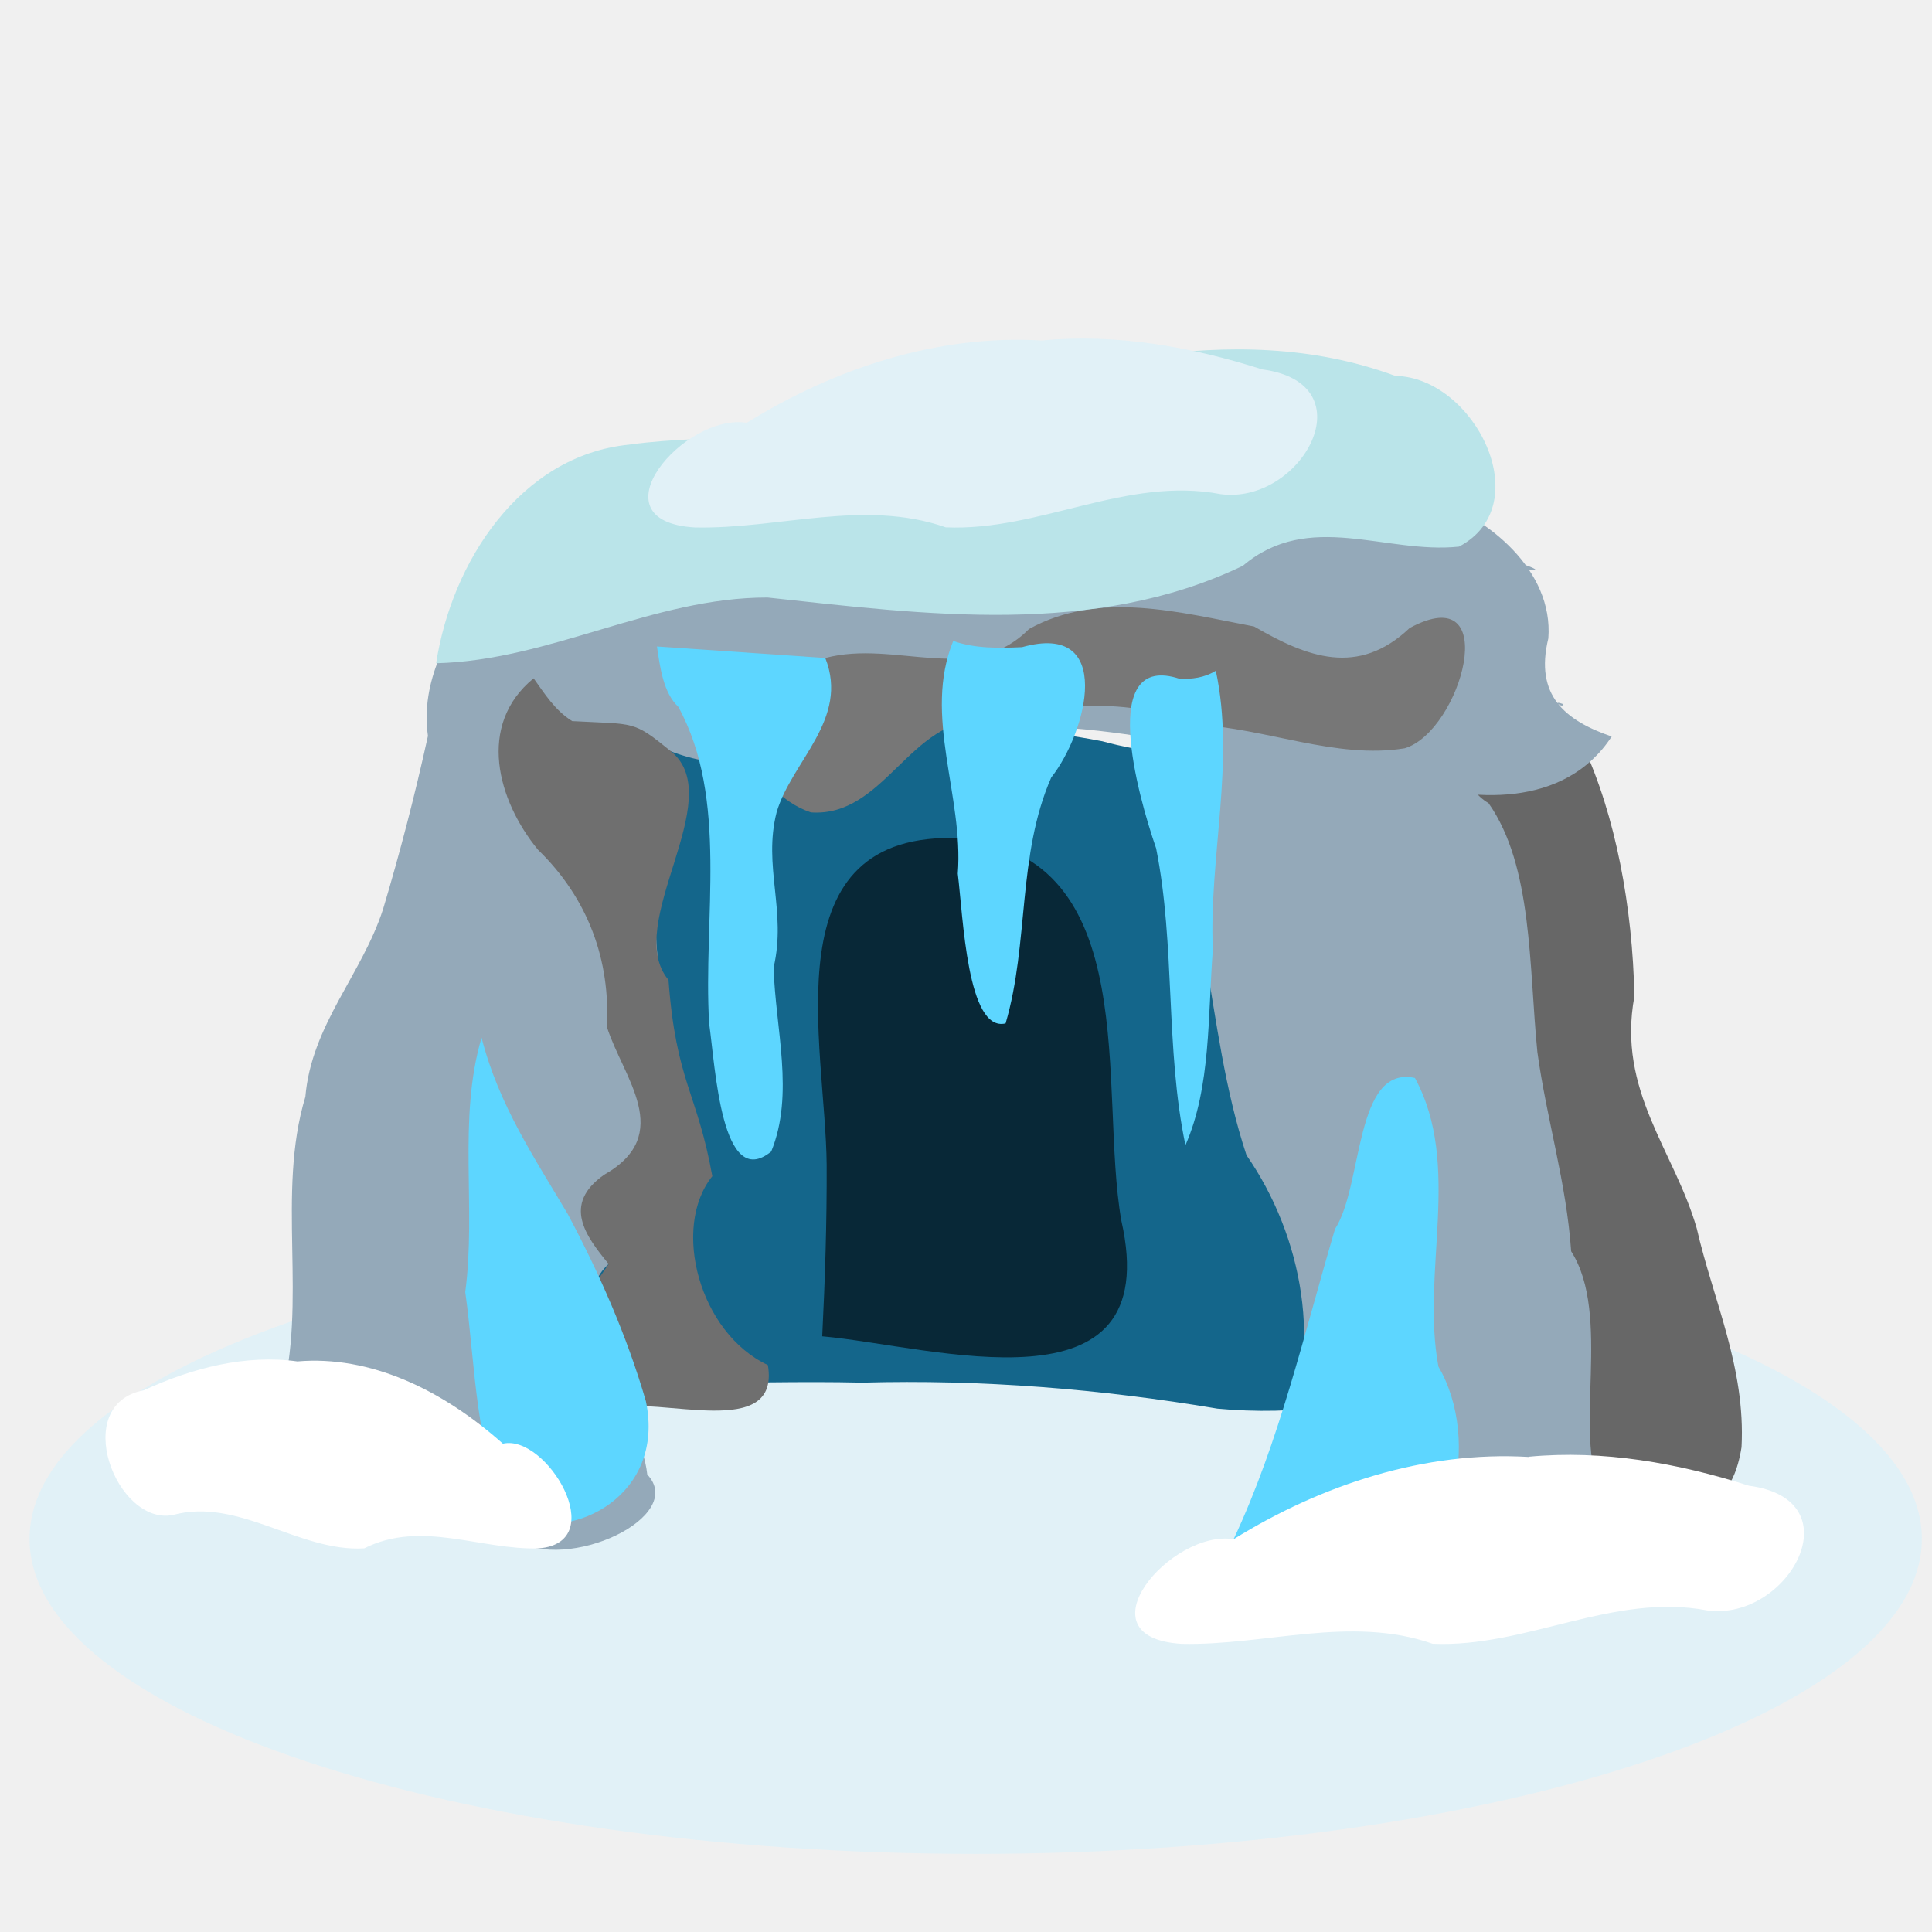
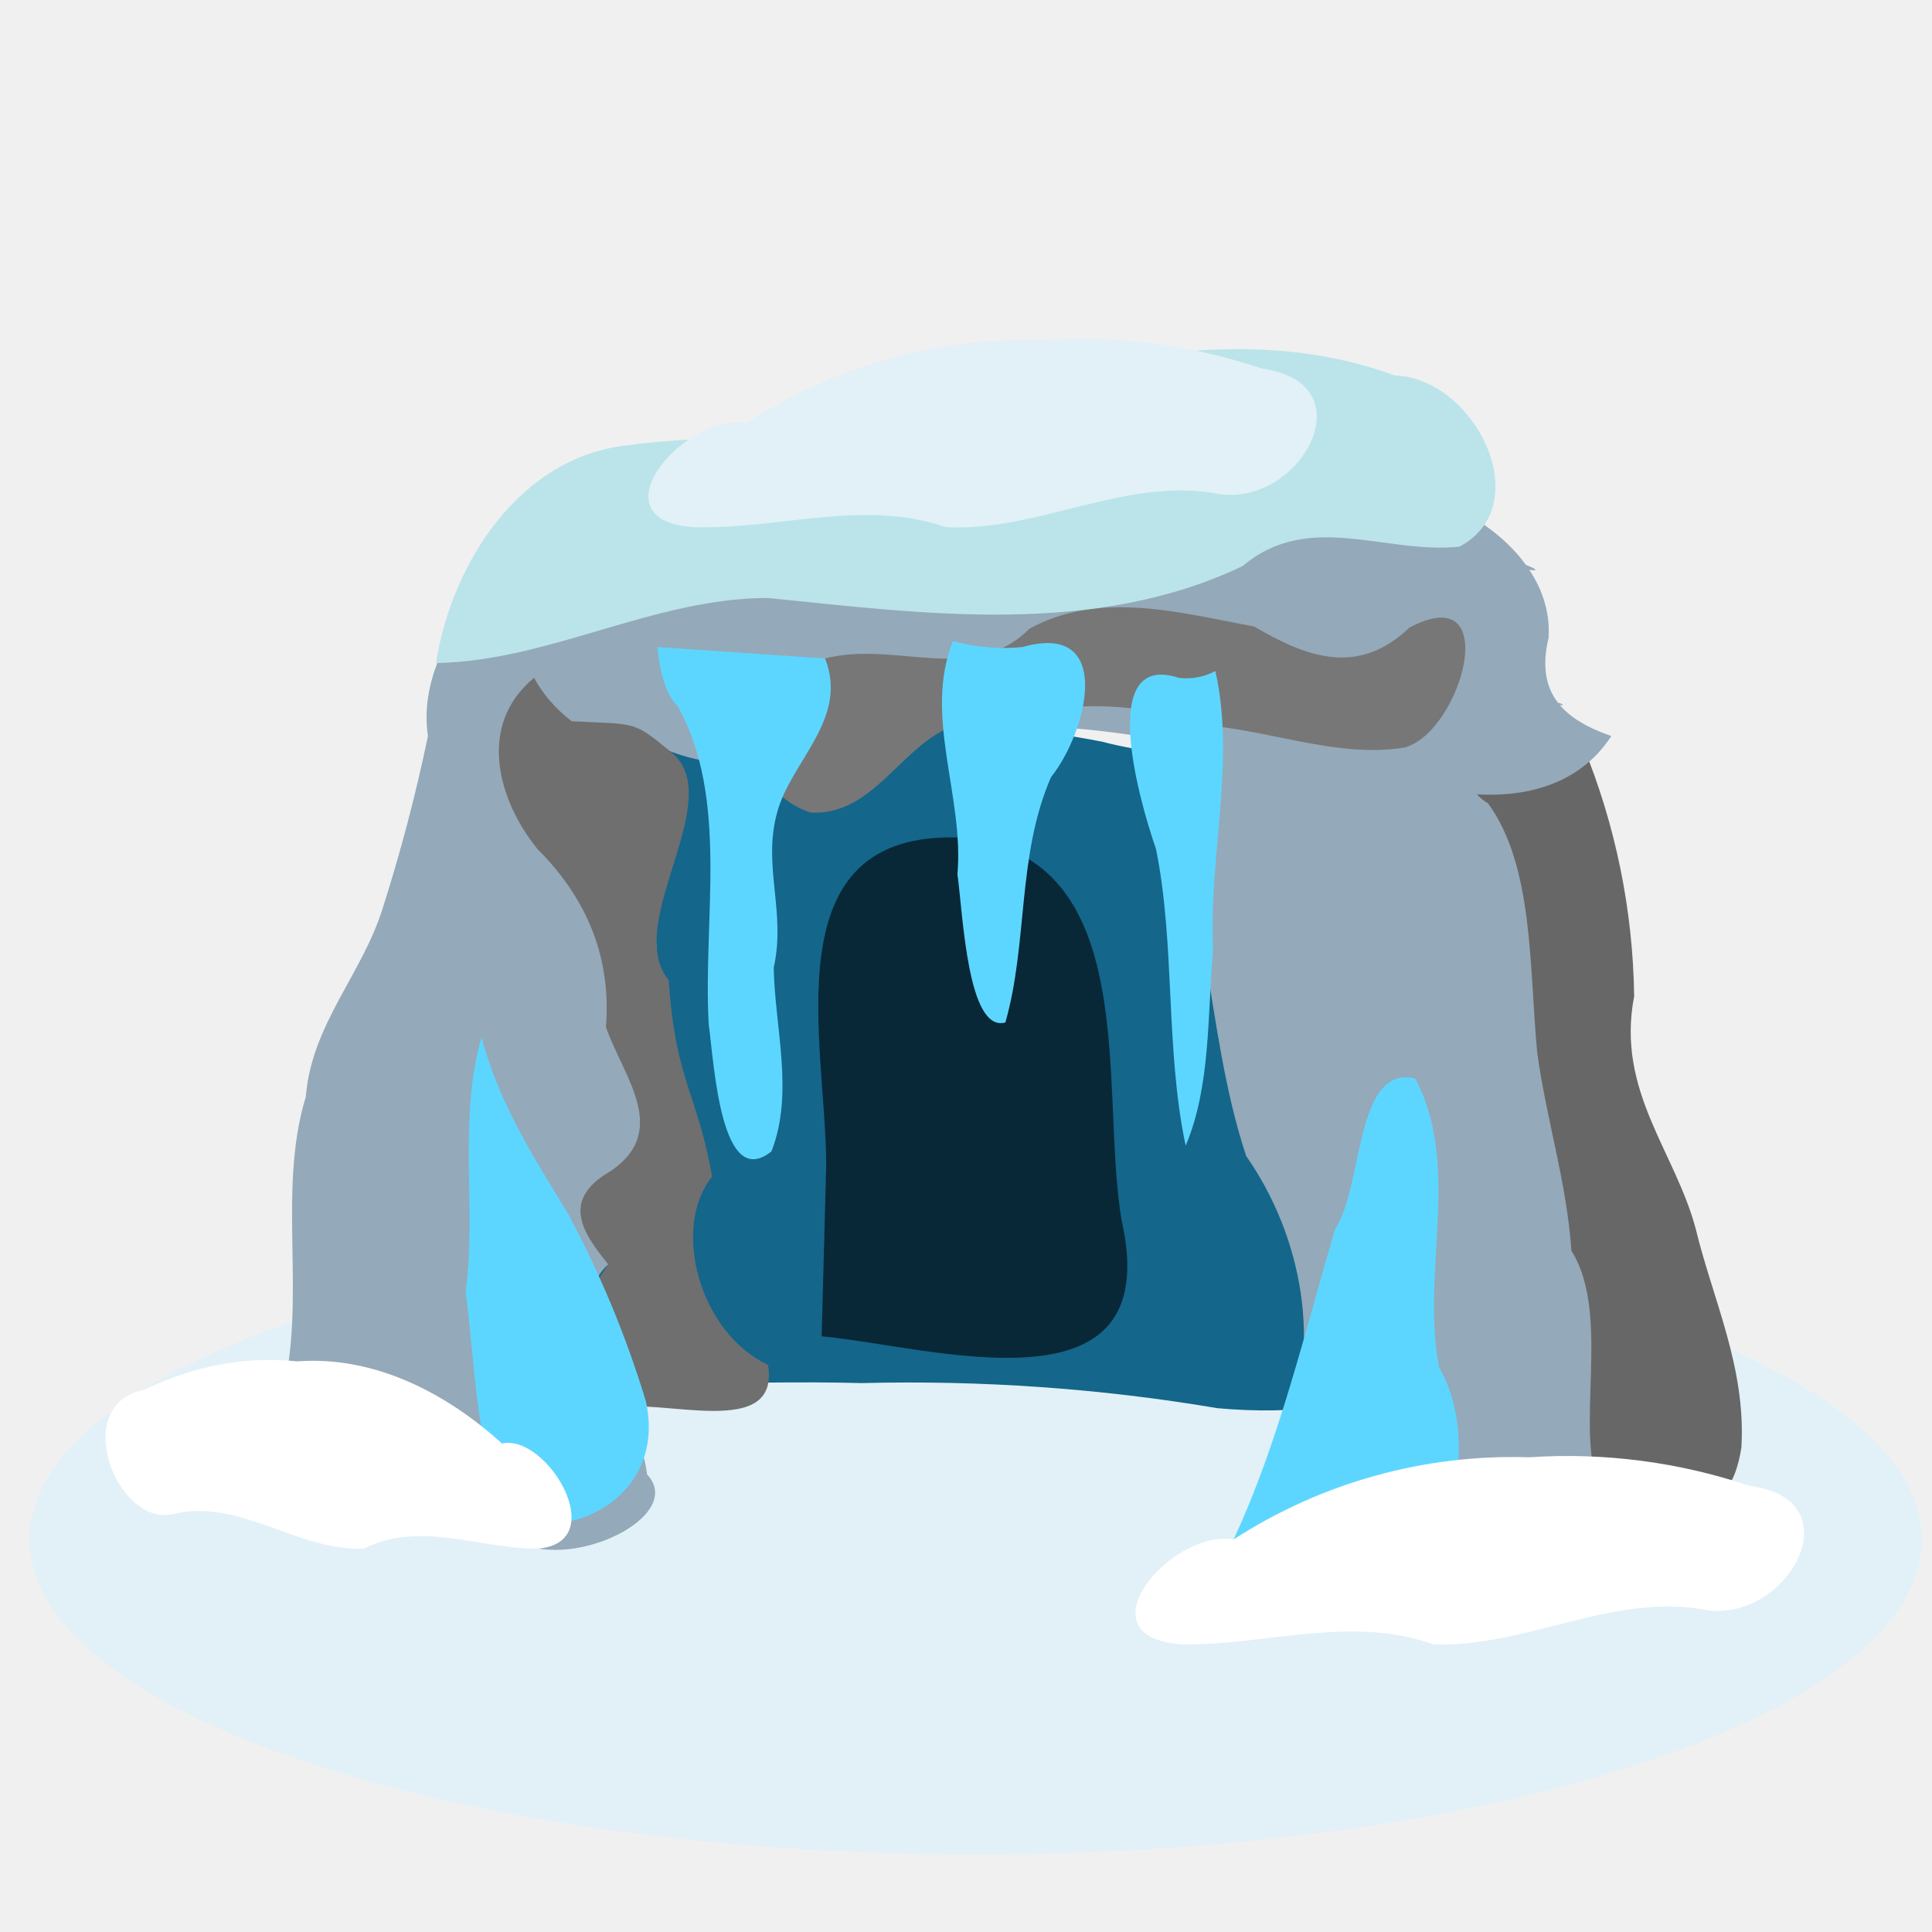
- <svg xmlns="http://www.w3.org/2000/svg" width="64" height="64" viewBox="0 0 16.93 16.93" version="1.1" id="svg13284">
-   <defs id="defs13288" />
-   <ellipse style="opacity:1;fill:#e1f1f7;fill-opacity:1;stroke:none;stroke-width:0.127;stroke-linecap:round;stroke-miterlimit:4;stroke-dasharray:none;stroke-opacity:1;paint-order:stroke markers fill" id="path13896" cx="8.55" cy="13.485" rx="8.291" ry="2.76" />
-   <path style="fill:#14668b;fill-opacity:1;stroke:none;stroke-width:0.207px;stroke-linecap:butt;stroke-linejoin:miter;stroke-opacity:1" d="m 4.32,11.998 c 1.064,0.192 2.157,0.092 3.235,0.118 1.045,-0.029 2.089,0.055 3.114,0.228 0.666,0.061 1.37,-0.018 1.951,-0.33 0.459,-0.564 -0.264,-1.206 -0.143,-1.831 C 12.293,9.186 11.971,8.211 11.654,7.243 11.258,6.622 10.338,6.684 9.661,6.496 8.563,6.282 7.433,6.342 6.326,6.455 5.695,6.479 5.041,6.494 4.456,6.729 4.252,7.173 4.385,7.671 4.363,8.138 4.388,8.955 4.484,9.776 4.409,10.592 4.23,11.063 4.242,11.51 4.32,11.998 Z" id="path13262" />
-   <path style="fill:#94a9b9;fill-opacity:1;stroke:none;stroke-width:0.282px;stroke-linecap:butt;stroke-linejoin:miter;stroke-opacity:1" d="M 11.238,12.628 C 11.602,11.814 11.414,10.831 10.923,10.123 10.545,8.984 10.621,7.698 10.03,6.635 c 0.512,-0.606 1.314,0.057 1.911,-0.314 0.702,-0.153 1.606,0.299 1.571,1.152 0.328,0.658 0.346,1.355 0.261,2.059 0.222,0.61 0.786,1.015 0.901,1.685 0.214,0.601 0.55,1.21 0.479,1.872 -0.297,0.607 -1.077,0.306 -1.586,0.271 -0.697,-0.09 -1.417,-0.092 -2.073,-0.386 -0.126,-0.07 -0.234,-0.194 -0.255,-0.348 z" id="path13264" />
-   <path d="M 5.492,4.839 C 5.024,4.643 4.324,4.657 4.18,5.178 3.927,5.559 3.683,5.967 3.75,6.449 3.637,6.963 3.506,7.469 3.357,7.966 3.173,8.538 2.729,8.981 2.676,9.611 2.418,10.462 2.7,11.416 2.458,12.272 c -0.194,0.545 -0.1,0.633 0.364,0.747 0.554,0.199 1.138,0.229 1.679,0.472 C 4.977,13.786 6.022,13.29 5.672,12.921 5.611,12.352 4.881,11.484 5.333,11.077 5.621,10.602 5.89,10.388 5.984,9.827 5.982,9.204 5.711,8.61 5.752,7.992 5.595,7.393 6.042,6.782 5.548,6.271 5.381,5.839 6.17,5.408 5.715,5.103 5.675,4.994 5.549,4.914 5.492,4.839" style="fill:#94a9b9;fill-opacity:1;stroke:none;stroke-width:0.221px;stroke-linecap:butt;stroke-linejoin:miter;stroke-opacity:1" id="path13266" />
-   <path style="fill:#676767;fill-opacity:1;stroke:none;stroke-width:0.234px;stroke-linecap:butt;stroke-linejoin:miter;stroke-opacity:1" d="m 13.277,6.177 c -0.397,-0.285 -0.679,0.6 -0.233,0.861 0.388,0.551 0.353,1.431 0.428,2.181 0.081,0.59 0.254,1.142 0.296,1.746 0.359,0.562 0.013,1.605 0.261,2.095 0.394,0.033 1.094,0.491 1.232,-0.378 0.037,-0.697 -0.248,-1.288 -0.392,-1.916 C 14.675,10.087 14.168,9.56 14.322,8.732 14.307,7.951 14.157,7.145 13.87,6.53 13.708,6.299 13.492,6.179 13.277,6.177 Z" id="path13268" />
-   <path style="fill:#94a9b9;fill-opacity:1;stroke:none;stroke-width:0.211px;stroke-linecap:butt;stroke-linejoin:miter;stroke-opacity:1" d="M 11.77,4.172 C 10.839,4.303 9.908,4.425 8.967,4.396 8.433,4.489 7.884,4.499 7.342,4.564 6.892,4.66 6.424,4.547 5.994,4.755 5.79,4.904 5.096,4.642 5.254,4.724 5.886,5.104 4.992,5.921 5.435,6.356 5.861,6.627 6.349,6.805 6.863,6.587 7.471,6.38 8.104,6.3 8.739,6.37 9.937,6.311 11.094,6.741 12.28,6.826 12.886,7.037 13.713,7.083 14.123,6.454 13.715,6.314 13.446,6.094 13.568,5.594 13.614,4.997 13.037,4.532 12.545,4.371 12.292,4.282 12.031,4.225 11.77,4.172 Z m 1.799,1.836 0.003,0.055 z M 13.369,4.952 c -0.116,0.028 0.241,0.084 0,0 z m 0.326,1.217 c -0.108,-0.038 0.011,0.045 0,0 z" id="path13270" />
-   <path style="fill:#6f6f6f;fill-opacity:1;stroke:none;stroke-width:0.203px;stroke-linecap:butt;stroke-linejoin:miter;stroke-opacity:1" d="m 4.676,5.944 c -0.5,0.409 -0.316,1.071 0.038,1.502 0.445,0.432 0.635,0.975 0.604,1.552 0.14,0.443 0.601,0.942 -0.025,1.297 -0.369,0.26 -0.16,0.537 0.041,0.782 -0.248,0.37 -0.864,1.135 0.012,1.261 0.446,-0.105 1.494,0.292 1.383,-0.376 C 6.129,11.682 5.881,10.757 6.242,10.307 6.11,9.571 5.924,9.481 5.858,8.587 5.449,8.099 6.393,7.002 5.88,6.584 5.543,6.31 5.571,6.349 5.014,6.319 4.862,6.224 4.772,6.078 4.676,5.944 Z m 1.7,5.617 v 0.02 z" id="path13272" />
-   <path style="fill:#777777;fill-opacity:1;stroke:none;stroke-width:0.231px;stroke-linecap:butt;stroke-linejoin:miter;stroke-opacity:1" d="m 6.891,5.814 c -0.651,0.282 -0.326,1.126 0.215,1.305 0.645,0.045 0.868,-0.83 1.513,-0.808 0.61,-0.143 1.267,-0.207 1.859,0.039 0.614,0.03 1.232,0.306 1.832,0.207 0.494,-0.149 0.868,-1.498 0.043,-1.054 C 11.901,5.932 11.455,5.76 10.99,5.49 10.343,5.368 9.635,5.17 9.017,5.512 8.518,6.016 7.848,5.602 7.232,5.766 7.118,5.785 7.008,5.821 6.891,5.814 Z" id="path13274" />
-   <path style="fill:#5dd6ff;fill-opacity:1;stroke:none;stroke-width:0.232px;stroke-linecap:butt;stroke-linejoin:miter;stroke-opacity:1" d="m 11.944,13.682 c 0.82,0.086 1.038,-1.066 0.661,-1.706 C 12.45,11.145 12.814,10.212 12.399,9.446 11.867,9.33 11.946,10.389 11.699,10.769 11.428,11.685 11.213,12.63 10.81,13.488" id="path13278" />
-   <path style="fill:#5dd6ff;fill-opacity:1;stroke:none;stroke-width:0.181px;stroke-linecap:butt;stroke-linejoin:miter;stroke-opacity:1" d="M 4.539,13.302 C 5.02,13.504 5.833,13.107 5.66,12.279 5.491,11.697 5.246,11.147 4.976,10.64 4.691,10.157 4.371,9.687 4.22,9.093 4.009,9.806 4.175,10.585 4.077,11.322 c 0.091,0.651 0.087,1.403 0.384,1.949 0.024,0.01 0.047,0.021 0.071,0.031" id="path13280" />
-   <path style="fill:#5dd6ff;fill-opacity:1;stroke:none;stroke-width:0.227px;stroke-linecap:butt;stroke-linejoin:miter;stroke-opacity:1" d="M 7.232,5.766 C 7.444,6.303 6.939,6.668 6.806,7.116 6.684,7.589 6.895,7.987 6.779,8.478 6.794,9.011 6.964,9.588 6.758,10.091 6.322,10.444 6.269,9.353 6.214,8.967 6.16,8.044 6.387,7.002 5.944,6.194 5.815,6.073 5.785,5.858 5.757,5.665" id="path13282" />
-   <path style="fill:#bae4e9;fill-opacity:1;stroke:none;stroke-width:0.355px;stroke-linecap:butt;stroke-linejoin:miter;stroke-opacity:1" d="m 3.822,5.812 c 0.135,-0.883 0.734,-1.822 1.694,-1.916 0.764,-0.106 1.558,0.008 2.295,-0.268 1.426,-0.363 2.965,-0.868 4.416,-0.334 0.691,0.012 1.256,1.129 0.558,1.496 C 12.143,4.858 11.47,4.467 10.891,4.958 9.588,5.583 8.11,5.385 6.726,5.236 5.725,5.234 4.82,5.788 3.822,5.812 Z" id="path13847" />
-   <path style="fill:#e1f1f7;fill-opacity:1;stroke:none;stroke-width:0.185px;stroke-linecap:butt;stroke-linejoin:miter;stroke-opacity:1" d="M 9.129,2.984 C 8.217,2.929 7.312,3.228 6.544,3.705 5.998,3.617 5.18,4.568 6.089,4.622 6.822,4.638 7.57,4.37 8.288,4.621 9.106,4.657 9.871,4.172 10.696,4.33 11.405,4.425 11.994,3.361 11.06,3.237 10.439,3.039 9.782,2.921 9.129,2.984 Z" id="path13838" />
-   <path style="fill:#5dd6ff;fill-opacity:1;stroke:none;stroke-width:0.138px;stroke-linecap:butt;stroke-linejoin:miter;stroke-opacity:1" d="m 10.654,5.877 c 0.172,0.797 -0.061,1.632 -0.026,2.446 -0.044,0.574 -0.016,1.204 -0.24,1.712 C 10.21,9.19 10.301,8.282 10.131,7.434 9.964,6.95 9.624,5.714 10.336,5.948 c 0.107,0.004 0.218,-0.008 0.317,-0.07 z" id="path13276-4" />
-   <path style="fill:#ffffff;fill-opacity:1;stroke:none;stroke-width:0.185px;stroke-linecap:butt;stroke-linejoin:miter;stroke-opacity:1" d="m 13.395,12.767 c -0.912,-0.054 -1.816,0.244 -2.585,0.721 -0.546,-0.088 -1.364,0.863 -0.454,0.917 0.733,0.016 1.48,-0.252 2.198,-7.71e-4 0.818,0.036 1.583,-0.45 2.408,-0.292 0.709,0.095 1.298,-0.969 0.364,-1.093 -0.621,-0.198 -1.278,-0.316 -1.931,-0.254 z" id="path13838-4" />
-   <path style="fill:#ffffff;fill-opacity:1;stroke:none;stroke-width:0.154px;stroke-linecap:butt;stroke-linejoin:miter;stroke-opacity:1" d="m 2.606,11.93 c 0.635,-0.054 1.266,0.244 1.801,0.721 0.38,-0.088 0.95,0.863 0.317,0.917 C 4.213,13.585 3.692,13.316 3.192,13.568 2.622,13.603 2.089,13.118 1.514,13.276 1.02,13.371 0.61,12.307 1.26,12.183 1.693,11.985 2.151,11.868 2.606,11.93 Z" id="path13838-4-1" />
-   <path style="fill:#082837;fill-opacity:1;stroke:none;stroke-width:0.102px;stroke-linecap:butt;stroke-linejoin:miter;stroke-opacity:1" d="M 7.205,11.71 C 8.168,11.795 10.221,12.435 9.826,10.695 9.625,9.546 10.034,7.509 8.417,7.345 6.735,7.273 7.236,9.149 7.244,10.209 c 0.002,0.501 -0.014,1.002 -0.039,1.502 z" id="path13262-5" />
-   <path style="fill:#5dd6ff;fill-opacity:1;stroke:none;stroke-width:0.156px;stroke-linecap:butt;stroke-linejoin:miter;stroke-opacity:1" d="M 8.353,5.617 C 8.086,6.27 8.446,6.977 8.393,7.656 8.44,8.033 8.475,9.049 8.812,8.968 9.019,8.263 8.913,7.495 9.212,6.813 9.527,6.415 9.772,5.442 8.956,5.671 8.754,5.68 8.546,5.684 8.353,5.617 Z" id="path13276" />
+ <svg xmlns="http://www.w3.org/2000/svg" width="64" height="64" viewBox="0 0 16.93 16.93">
+   <ellipse cx="8.55" cy="13.49" rx="8.29" ry="2.76" style="opacity:1;fill:#e1f1f7;fill-opacity:1;stroke:none;stroke-width:.127;stroke-linecap:round;stroke-miterlimit:4;stroke-dasharray:none;stroke-opacity:1;paint-order:stroke markers fill" />
+   <path d="M4.32 12c1.06.19 2.16.09 3.23.12q1.58-.04 3.12.22c.66.06 1.37-.01 1.95-.33.46-.56-.26-1.2-.14-1.83-.19-1-.5-1.97-.83-2.94-.4-.62-1.31-.56-1.99-.74-1.1-.22-2.23-.16-3.33-.05-.63.03-1.29.04-1.87.28-.2.44-.07.94-.1 1.4.03.83.12 1.65.05 2.46-.18.47-.17.92-.09 1.4" style="fill:#14668b;fill-opacity:1;stroke:none;stroke-width:.207px;stroke-linecap:butt;stroke-linejoin:miter;stroke-opacity:1" />
+   <path d="M11.24 12.63c.36-.82.17-1.8-.32-2.5-.38-1.15-.3-2.43-.89-3.5.51-.6 1.31.06 1.91-.3.7-.16 1.6.29 1.57 1.14.33.66.35 1.36.26 2.06.22.61.79 1.02.9 1.69.22.6.55 1.2.48 1.87-.3.6-1.07.3-1.58.27-.7-.09-1.42-.1-2.08-.38a.5.5 0 0 1-.25-.35" style="fill:#94a9b9;fill-opacity:1;stroke:none;stroke-width:.282px;stroke-linecap:butt;stroke-linejoin:miter;stroke-opacity:1" />
+   <path d="M5.5 4.84c-.48-.2-1.18-.18-1.32.34-.25.38-.5.79-.43 1.27q-.16.77-.4 1.52c-.18.57-.62 1.01-.67 1.64-.26.85.02 1.8-.22 2.66-.2.55-.1.63.36.75.56.2 1.14.23 1.68.47.48.3 1.52-.2 1.17-.57-.06-.57-.79-1.44-.34-1.84.3-.48.56-.7.65-1.25 0-.63-.27-1.22-.23-1.84-.15-.6.3-1.2-.2-1.72-.17-.43.62-.86.16-1.17-.03-.1-.16-.19-.22-.26" style="fill:#94a9b9;fill-opacity:1;stroke:none;stroke-width:.221px;stroke-linecap:butt;stroke-linejoin:miter;stroke-opacity:1" />
+   <path d="M13.28 6.18c-.4-.29-.68.6-.24.86.4.55.36 1.43.43 2.18.08.59.26 1.14.3 1.74.36.57.01 1.61.26 2.1.4.03 1.1.5 1.23-.38.04-.7-.25-1.29-.4-1.91-.18-.68-.7-1.21-.54-2.04a6 6 0 0 0-.45-2.2q-.26-.35-.6-.35" style="fill:#676767;fill-opacity:1;stroke:none;stroke-width:.234px;stroke-linecap:butt;stroke-linejoin:miter;stroke-opacity:1" />
+   <path d="M11.77 4.17c-.93.13-1.86.26-2.8.23-.54.09-1.09.1-1.63.16-.45.1-.92-.01-1.35.2-.2.14-.9-.12-.74-.04.64.38-.26 1.2.19 1.64.42.27.9.44 1.42.23q.92-.32 1.88-.22c1.2-.06 2.35.37 3.54.46.6.2 1.43.25 1.84-.38-.4-.14-.67-.36-.55-.86.04-.6-.53-1.06-1.02-1.22a6 6 0 0 0-.78-.2m1.8 1.84v.05zm-.2-1.06c-.12.03.24.09 0 0m.32 1.22c-.1-.04.02.04 0 0" style="fill:#94a9b9;fill-opacity:1;stroke:none;stroke-width:.211px;stroke-linecap:butt;stroke-linejoin:miter;stroke-opacity:1" />
+   <path d="M4.68 5.94c-.5.41-.32 1.07.03 1.5q.67.67.6 1.56c.15.44.6.94-.02 1.3-.37.25-.16.53.04.78-.24.37-.86 1.13.02 1.26.44-.1 1.49.29 1.38-.38-.6-.28-.85-1.2-.49-1.65-.13-.74-.32-.83-.38-1.72-.41-.5.53-1.59.02-2-.34-.28-.3-.24-.87-.27q-.21-.16-.33-.38m1.7 5.62v.02z" style="fill:#6f6f6f;fill-opacity:1;stroke:none;stroke-width:.203px;stroke-linecap:butt;stroke-linejoin:miter;stroke-opacity:1" />
+   <path d="M6.9 5.81c-.66.29-.34 1.13.2 1.31.65.04.87-.83 1.52-.8.6-.15 1.27-.21 1.86.03.61.03 1.23.3 1.83.2.5-.14.87-1.49.04-1.05-.45.43-.9.26-1.36-.01-.65-.12-1.35-.32-1.97.02-.5.5-1.17.1-1.79.26-.11.01-.22.05-.34.04" style="fill:#777;fill-opacity:1;stroke:none;stroke-width:.231px;stroke-linecap:butt;stroke-linejoin:miter;stroke-opacity:1" />
+   <path d="M11.94 13.68c.82.09 1.04-1.06.67-1.7-.16-.83.2-1.77-.21-2.53-.53-.12-.45.94-.7 1.32-.27.91-.49 1.86-.89 2.72" style="fill:#5dd6ff;fill-opacity:1;stroke:none;stroke-width:.232px;stroke-linecap:butt;stroke-linejoin:miter;stroke-opacity:1" />
+   <path d="M4.54 13.3c.48.2 1.3-.2 1.12-1.02a9 9 0 0 0-.68-1.64c-.29-.48-.6-.95-.76-1.55-.21.72-.04 1.5-.14 2.23.09.65.08 1.4.38 1.95z" style="fill:#5dd6ff;fill-opacity:1;stroke:none;stroke-width:.181px;stroke-linecap:butt;stroke-linejoin:miter;stroke-opacity:1" />
+   <path d="M7.23 5.77c.21.53-.3.9-.42 1.35-.13.47.08.87-.03 1.36.01.53.18 1.1-.02 1.61-.44.35-.5-.74-.55-1.12-.05-.93.18-1.97-.27-2.78-.12-.12-.16-.33-.18-.52" style="fill:#5dd6ff;fill-opacity:1;stroke:none;stroke-width:.227px;stroke-linecap:butt;stroke-linejoin:miter;stroke-opacity:1" />
+   <path d="M3.82 5.81c.14-.88.74-1.82 1.7-1.91.76-.11 1.55 0 2.3-.27 1.42-.37 2.96-.87 4.4-.34.7.02 1.26 1.13.57 1.5-.65.07-1.32-.32-1.9.17-1.3.62-2.78.42-4.16.28-1 0-1.91.55-2.9.57" style="fill:#bae4e9;fill-opacity:1;stroke:none;stroke-width:.355px;stroke-linecap:butt;stroke-linejoin:miter;stroke-opacity:1" />
+   <path d="M9.13 2.98a4.5 4.5 0 0 0-2.59.73c-.54-.1-1.36.86-.45.91.73.02 1.48-.25 2.2 0 .82.04 1.58-.45 2.4-.29.71.1 1.3-.97.37-1.1a5 5 0 0 0-1.93-.25" style="fill:#e1f1f7;fill-opacity:1;stroke:none;stroke-width:.185px;stroke-linecap:butt;stroke-linejoin:miter;stroke-opacity:1" />
+   <path d="M10.65 5.88c.18.8-.06 1.63-.02 2.44-.05.58-.02 1.2-.24 1.72-.18-.85-.09-1.76-.26-2.6-.17-.49-.5-1.73.2-1.5q.17.02.32-.06" style="fill:#5dd6ff;fill-opacity:1;stroke:none;stroke-width:.138px;stroke-linecap:butt;stroke-linejoin:miter;stroke-opacity:1" />
+   <path d="M13.4 12.77a4.5 4.5 0 0 0-2.59.72c-.55-.09-1.36.86-.45.92.73.01 1.48-.26 2.2 0 .81.03 1.58-.46 2.4-.3.71.1 1.3-.97.37-1.09a5 5 0 0 0-1.93-.25" style="fill:#fff;fill-opacity:1;stroke:none;stroke-width:.185px;stroke-linecap:butt;stroke-linejoin:miter;stroke-opacity:1" />
+   <path d="M2.6 11.93c.64-.05 1.27.24 1.8.72.39-.09.96.86.32.92-.5.01-1.03-.25-1.53 0-.57.03-1.1-.45-1.68-.3-.49.1-.9-.96-.25-1.09q.66-.32 1.35-.25" style="fill:#fff;fill-opacity:1;stroke:none;stroke-width:.154px;stroke-linecap:butt;stroke-linejoin:miter;stroke-opacity:1" />
+   <path d="M7.2 11.71c.97.09 3.02.73 2.63-1.01-.2-1.15.2-3.2-1.41-3.36-1.68-.07-1.18 1.8-1.18 2.87z" style="fill:#082837;fill-opacity:1;stroke:none;stroke-width:.102px;stroke-linecap:butt;stroke-linejoin:miter;stroke-opacity:1" />
+   <path d="M8.35 5.62c-.26.65.1 1.36.04 2.04.05.37.09 1.39.42 1.3.2-.7.1-1.46.4-2.15.32-.4.56-1.37-.25-1.14q-.3.03-.6-.05" style="fill:#5dd6ff;fill-opacity:1;stroke:none;stroke-width:.156px;stroke-linecap:butt;stroke-linejoin:miter;stroke-opacity:1" />
</svg>
